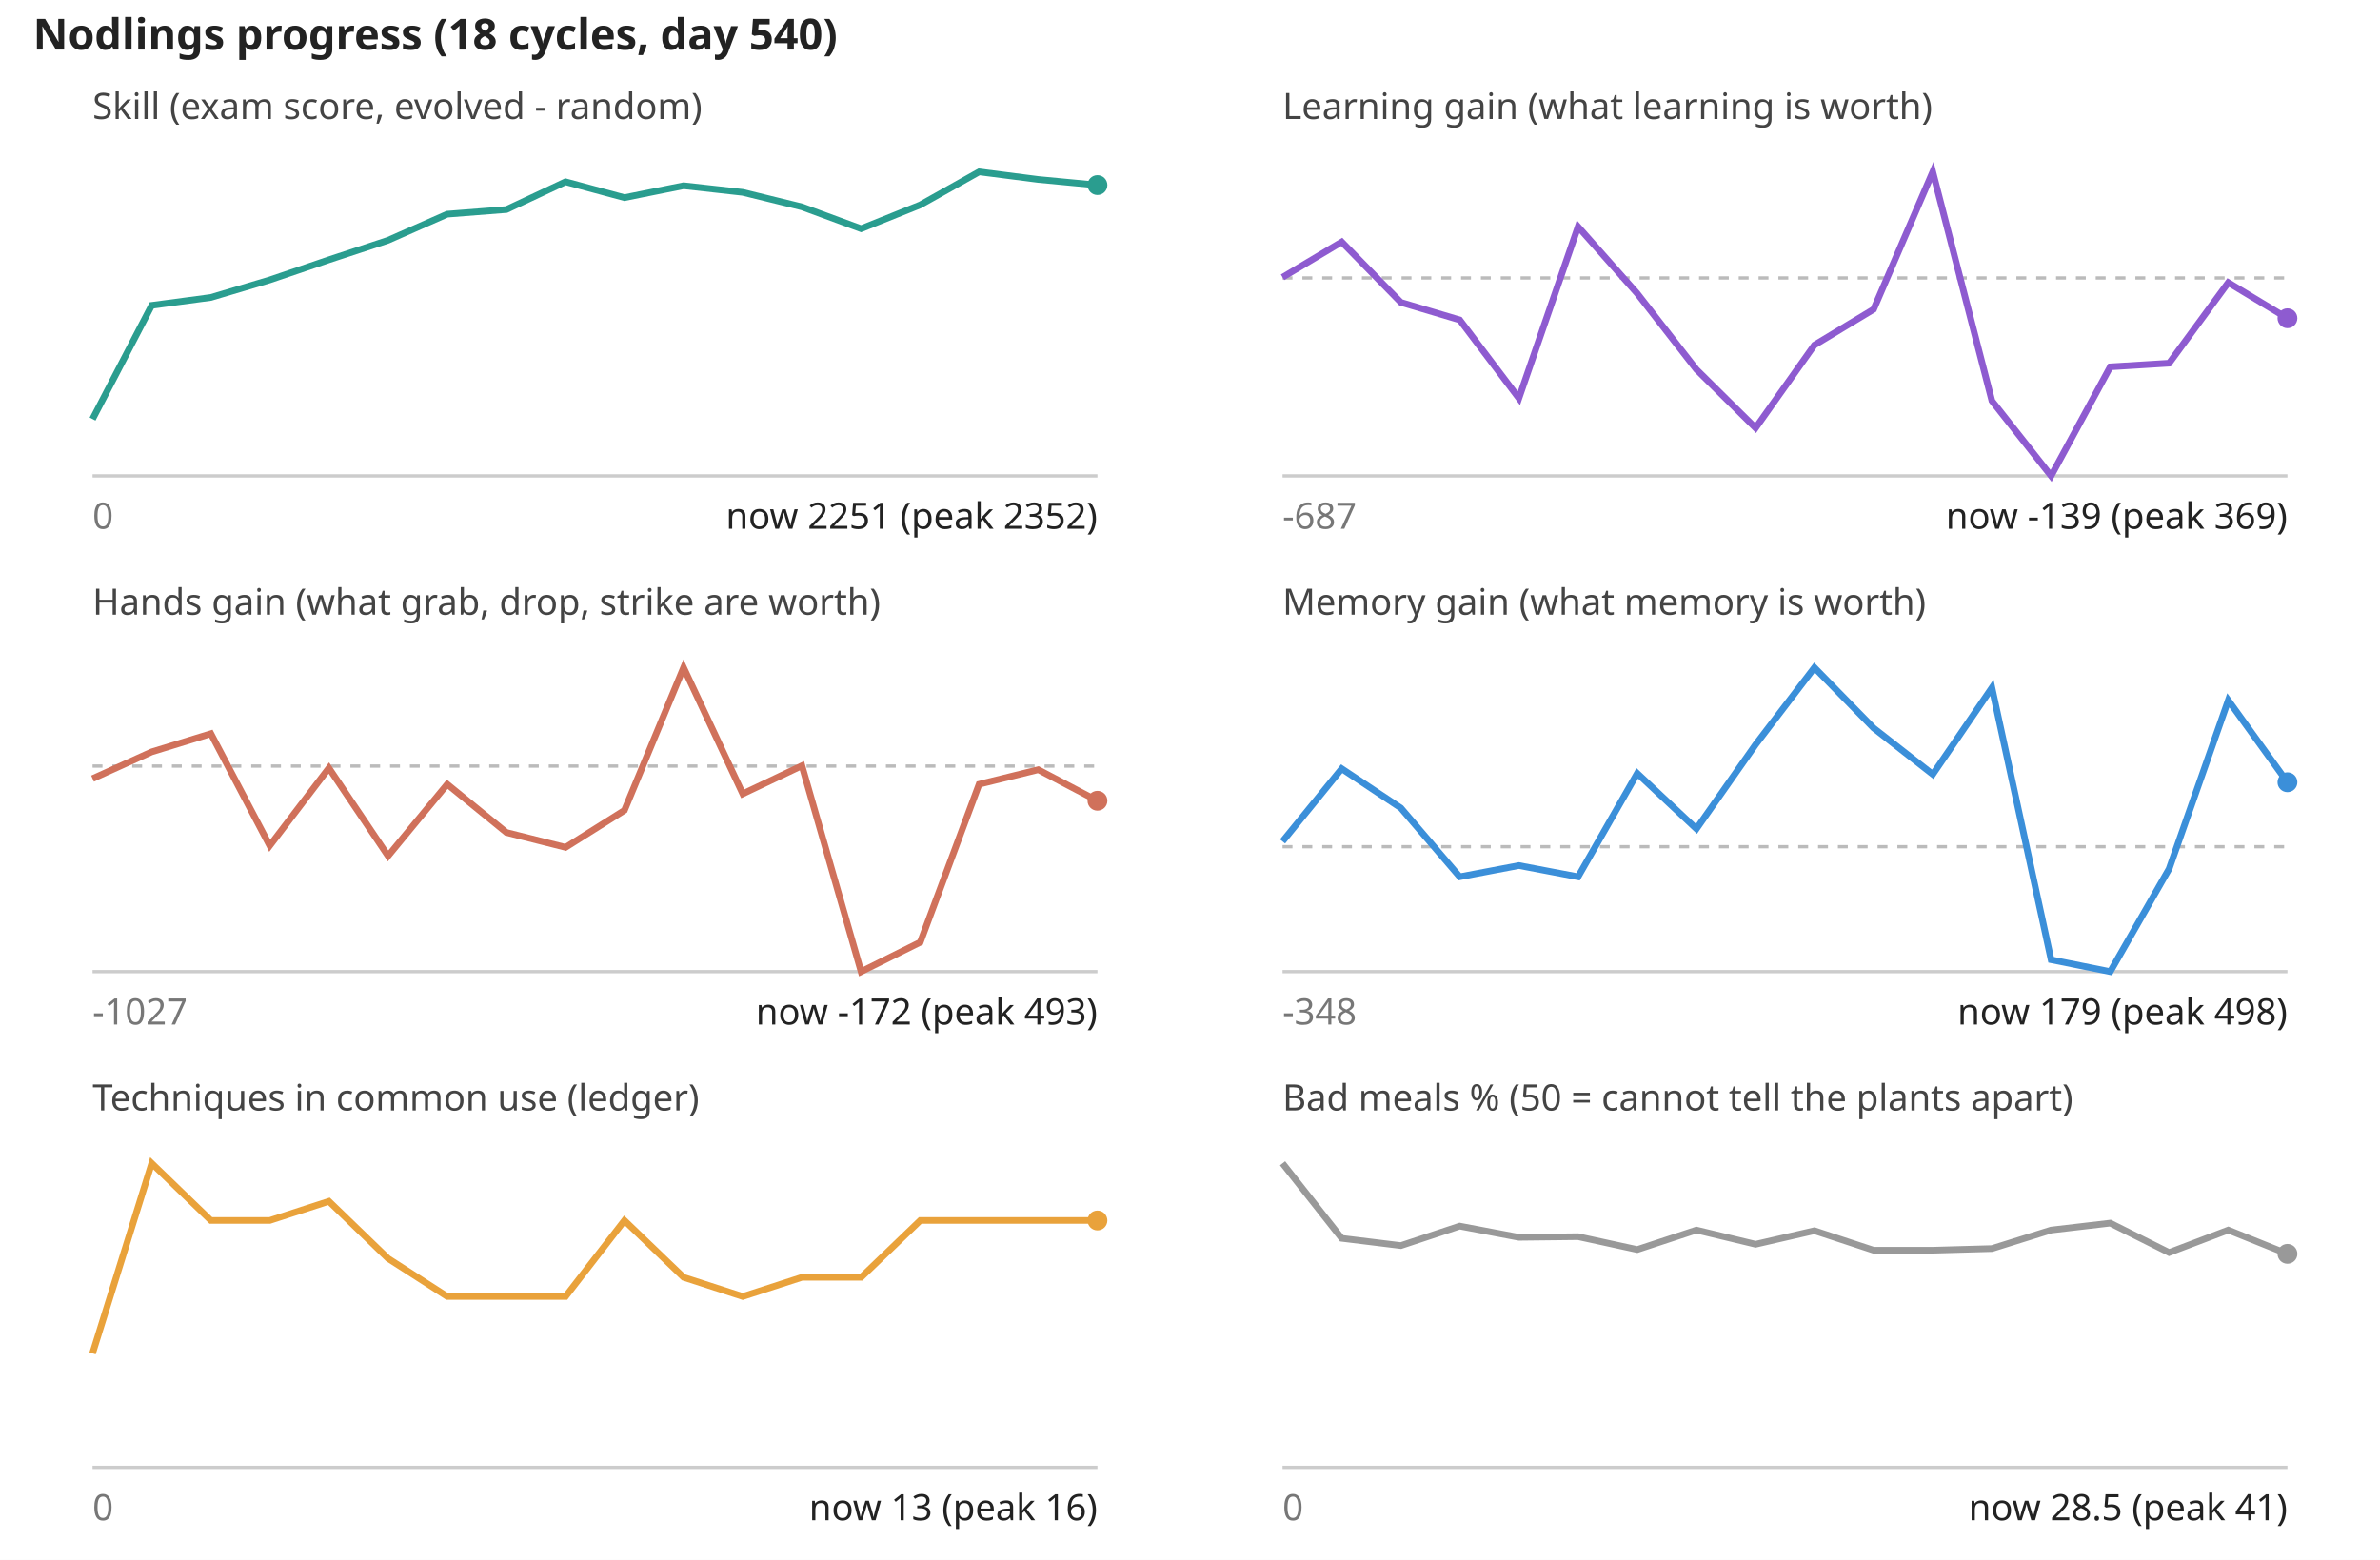
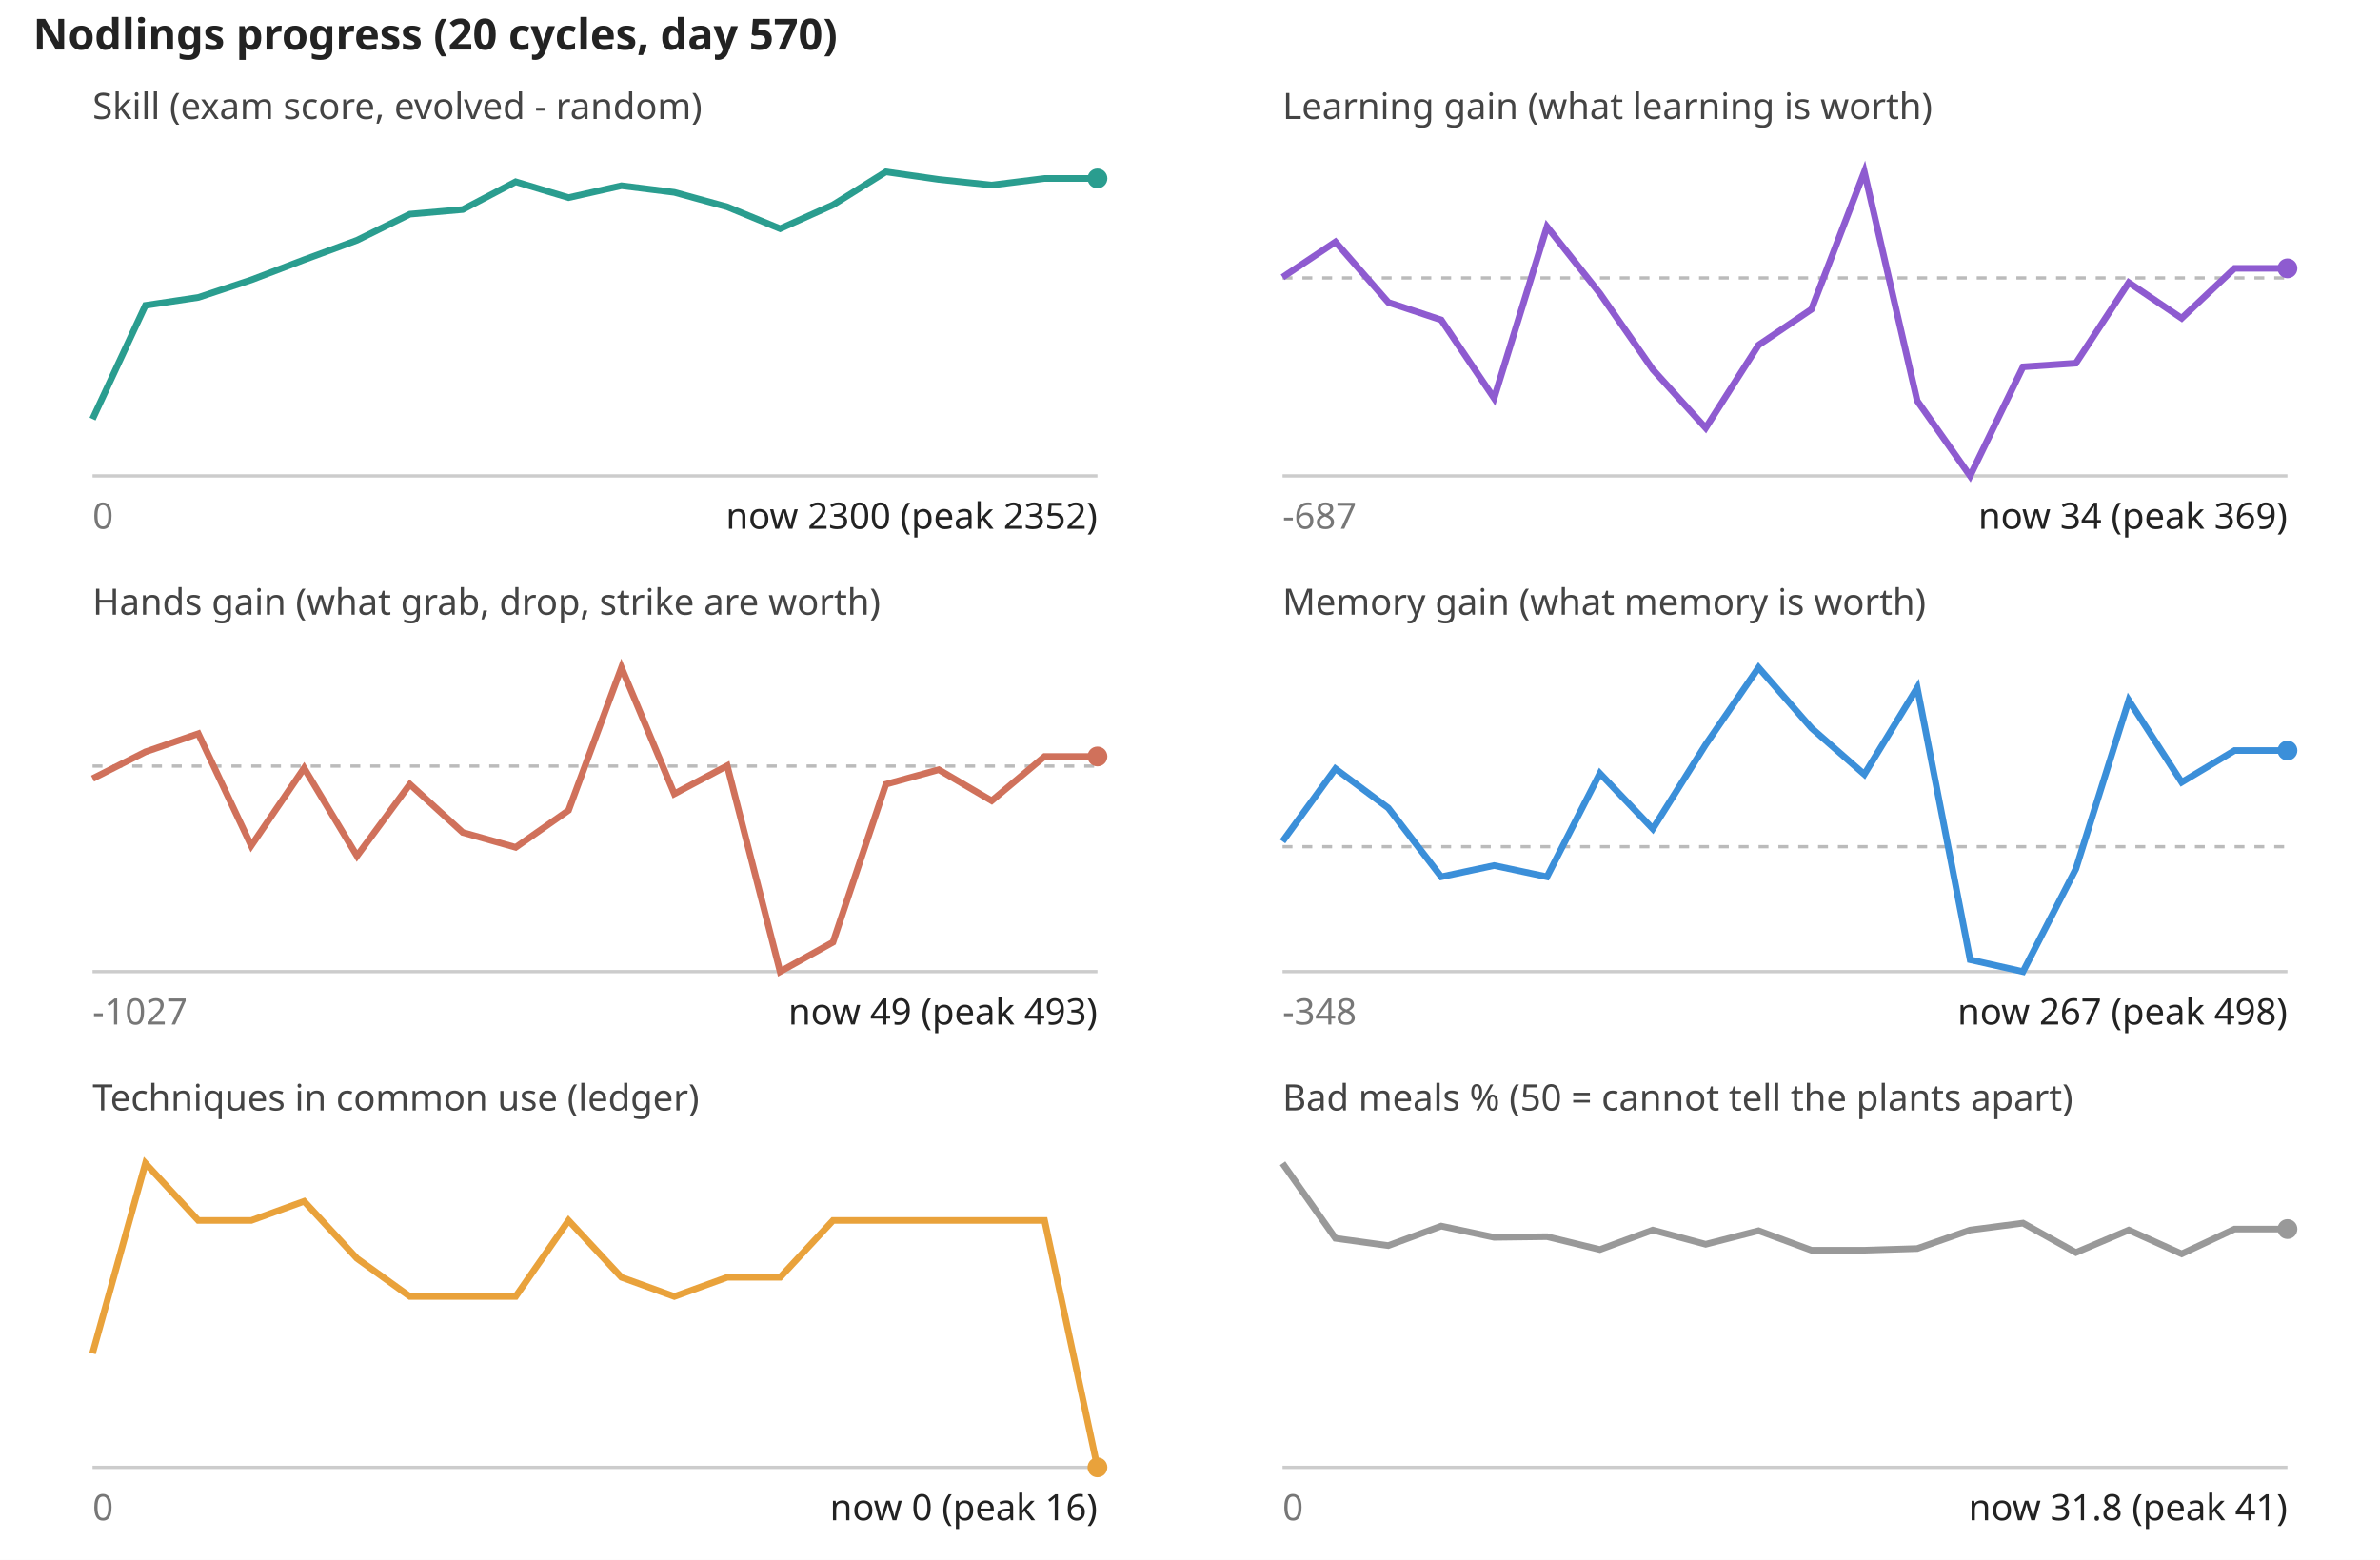
<svg xmlns="http://www.w3.org/2000/svg" viewBox="0 0 720 472" font-family="sans-serif" font-size="11">
  <rect width="100%" height="100%" fill="#fff" />
-   <text x="10" y="15" font-size="13" font-weight="bold" fill="#222">Nodlings progress (18 cycles, day 540)</text>
+   <text x="10" y="15" font-size="13" font-weight="bold" fill="#222">Nodlings progress (20 cycles, day 570)</text>
  <text x="28" y="36" fill="#444">Skill (exam score, evolved - random)</text>
  <line x1="28" y1="144" x2="332" y2="144" stroke="#ccc" />
-   <polyline fill="none" stroke="#2a9d8f" stroke-width="2" points="28.0,126.8 45.9,92.4 63.8,90.0 81.6,84.7 99.5,78.6 117.4,72.7 135.3,64.8 153.2,63.4 171.1,55.0 188.9,59.8 206.8,56.2 224.7,58.2 242.6,62.6 260.5,69.2 278.4,62.0 296.2,52.0 314.1,54.3 332.0,56.0" />
-   <circle cx="332.0" cy="56.0" r="3" fill="#2a9d8f" />
+   <polyline fill="none" stroke="#2a9d8f" stroke-width="2" points="28.0,126.8 44.0,92.4 60.0,90.0 76.0,84.7 92.0,78.6 108.0,72.7 124.0,64.8 140.0,63.4 156.0,55.0 172.0,59.8 188.0,56.2 204.0,58.2 220.0,62.6 236.0,69.2 252.0,62.0 268.0,52.0 284.0,54.3 300.0,56.0 316.0,54.0 332.0,54.0" />
+   <circle cx="332.0" cy="54.0" r="3" fill="#2a9d8f" />
  <text x="28" y="160" fill="#777">0</text>
-   <text x="332" y="160" text-anchor="end" fill="#222">now 2251 (peak 2352)</text>
+   <text x="332" y="160" text-anchor="end" fill="#222">now 2300 (peak 2352)</text>
  <text x="388" y="36" fill="#444">Learning gain (what learning is worth)</text>
  <line x1="388" y1="84.1" x2="692" y2="84.1" stroke="#bbb" stroke-dasharray="3 3" />
  <line x1="388" y1="144" x2="692" y2="144" stroke="#ccc" />
-   <polyline fill="none" stroke="#8e5bd0" stroke-width="2" points="388.0,83.9 405.9,73.2 423.8,91.5 441.6,96.8 459.5,120.5 477.4,68.6 495.3,88.8 513.2,111.8 531.1,129.5 548.9,104.4 566.8,93.6 584.7,52.0 602.6,121.3 620.5,144.0 638.4,111.0 656.2,109.9 674.1,85.5 692.0,96.3" />
-   <circle cx="692.0" cy="96.3" r="3" fill="#8e5bd0" />
+   <polyline fill="none" stroke="#8e5bd0" stroke-width="2" points="388.0,83.9 404.0,73.2 420.0,91.5 436.0,96.8 452.0,120.5 468.0,68.6 484.0,88.8 500.0,111.8 516.0,129.5 532.0,104.4 548.0,93.6 564.0,52.0 580.0,121.3 596.0,144.0 612.0,111.0 628.0,109.9 644.0,85.5 660.0,96.3 676.0,81.2 692.0,81.2" />
+   <circle cx="692.0" cy="81.2" r="3" fill="#8e5bd0" />
  <text x="388" y="160" fill="#777">-687</text>
-   <text x="692" y="160" text-anchor="end" fill="#222">now -139 (peak 369)</text>
+   <text x="692" y="160" text-anchor="end" fill="#222">now 34 (peak 369)</text>
  <text x="28" y="186" fill="#444">Hands gain (what grab, drop, strike are worth)</text>
  <line x1="28" y1="231.8" x2="332" y2="231.8" stroke="#bbb" stroke-dasharray="3 3" />
  <line x1="28" y1="294" x2="332" y2="294" stroke="#ccc" />
-   <polyline fill="none" stroke="#d0715b" stroke-width="2" points="28.0,235.6 45.9,227.5 63.8,222.0 81.6,255.9 99.5,232.4 117.4,259.0 135.3,237.3 153.2,251.9 171.1,256.4 188.9,245.2 206.8,202.0 224.7,240.2 242.6,231.7 260.5,294.0 278.4,285.1 296.2,237.3 314.1,232.9 332.0,242.3" />
-   <circle cx="332.0" cy="242.3" r="3" fill="#d0715b" />
+   <polyline fill="none" stroke="#d0715b" stroke-width="2" points="28.0,235.6 44.0,227.5 60.0,222.0 76.0,255.9 92.0,232.4 108.0,259.0 124.0,237.3 140.0,251.9 156.0,256.4 172.0,245.2 188.0,202.0 204.0,240.2 220.0,231.7 236.0,294.0 252.0,285.1 268.0,237.3 284.0,232.9 300.0,242.3 316.0,228.9 332.0,228.9" />
+   <circle cx="332.0" cy="228.9" r="3" fill="#d0715b" />
  <text x="28" y="310" fill="#777">-1027</text>
-   <text x="332" y="310" text-anchor="end" fill="#222">now -172 (peak 493)</text>
+   <text x="332" y="310" text-anchor="end" fill="#222">now 49 (peak 493)</text>
  <text x="388" y="186" fill="#444">Memory gain (what memory is worth)</text>
  <line x1="388" y1="256.2" x2="692" y2="256.2" stroke="#bbb" stroke-dasharray="3 3" />
  <line x1="388" y1="294" x2="692" y2="294" stroke="#ccc" />
-   <polyline fill="none" stroke="#3b8fd9" stroke-width="2" points="388.0,254.6 405.9,232.6 423.8,244.5 441.6,265.3 459.5,261.9 477.4,265.3 495.3,234.0 513.2,250.8 531.1,225.3 548.9,202.0 566.8,220.3 584.7,234.3 602.6,208.1 620.5,290.4 638.4,294.0 656.2,262.9 674.1,211.9 692.0,236.7" />
-   <circle cx="692.0" cy="236.7" r="3" fill="#3b8fd9" />
+   <polyline fill="none" stroke="#3b8fd9" stroke-width="2" points="388.0,254.6 404.0,232.6 420.0,244.5 436.0,265.3 452.0,261.9 468.0,265.3 484.0,234.0 500.0,250.8 516.0,225.3 532.0,202.0 548.0,220.3 564.0,234.3 580.0,208.1 596.0,290.4 612.0,294.0 628.0,262.9 644.0,211.9 660.0,236.7 676.0,227.1 692.0,227.1" />
+   <circle cx="692.0" cy="227.1" r="3" fill="#3b8fd9" />
  <text x="388" y="310" fill="#777">-348</text>
-   <text x="692" y="310" text-anchor="end" fill="#222">now 179 (peak 498)</text>
+   <text x="692" y="310" text-anchor="end" fill="#222">now 267 (peak 498)</text>
  <text x="28" y="336" fill="#444">Techniques in common use (ledger)</text>
  <line x1="28" y1="444" x2="332" y2="444" stroke="#ccc" />
-   <polyline fill="none" stroke="#e9a23b" stroke-width="2" points="28.0,409.5 45.9,352.0 63.8,369.3 81.6,369.3 99.5,363.5 117.4,380.8 135.3,392.3 153.2,392.3 171.1,392.3 188.9,369.3 206.8,386.5 224.7,392.3 242.6,386.5 260.5,386.5 278.4,369.3 296.2,369.3 314.1,369.3 332.0,369.3" />
-   <circle cx="332.0" cy="369.3" r="3" fill="#e9a23b" />
+   <polyline fill="none" stroke="#e9a23b" stroke-width="2" points="28.0,409.5 44.0,352.0 60.0,369.3 76.0,369.3 92.0,363.5 108.0,380.8 124.0,392.3 140.0,392.3 156.0,392.3 172.0,369.3 188.0,386.5 204.0,392.3 220.0,386.5 236.0,386.5 252.0,369.3 268.0,369.3 284.0,369.3 300.0,369.3 316.0,369.3 332.0,444.0" />
+   <circle cx="332.0" cy="444.0" r="3" fill="#e9a23b" />
  <text x="28" y="460" fill="#777">0</text>
-   <text x="332" y="460" text-anchor="end" fill="#222">now 13 (peak 16)</text>
+   <text x="332" y="460" text-anchor="end" fill="#222">now 0 (peak 16)</text>
  <text x="388" y="336" fill="#444">Bad meals % (50 = cannot tell the plants apart)</text>
  <line x1="388" y1="444" x2="692" y2="444" stroke="#ccc" />
-   <polyline fill="none" stroke="#999999" stroke-width="2" points="388.0,352.0 405.9,374.7 423.8,376.9 441.6,371.0 459.5,374.4 477.4,374.2 495.3,378.1 513.2,372.2 531.1,376.5 548.9,372.4 566.8,378.3 584.7,378.3 602.6,377.8 620.5,372.2 638.4,370.1 656.2,379.0 674.1,372.2 692.0,379.4" />
-   <circle cx="692.0" cy="379.4" r="3" fill="#999999" />
+   <polyline fill="none" stroke="#999999" stroke-width="2" points="388.0,352.0 404.0,374.7 420.0,376.9 436.0,371.0 452.0,374.4 468.0,374.2 484.0,378.1 500.0,372.2 516.0,376.5 532.0,372.4 548.0,378.3 564.0,378.3 580.0,377.8 596.0,372.2 612.0,370.1 628.0,379.0 644.0,372.2 660.0,379.4 676.0,371.9 692.0,371.9" />
+   <circle cx="692.0" cy="371.9" r="3" fill="#999999" />
  <text x="388" y="460" fill="#777">0</text>
-   <text x="692" y="460" text-anchor="end" fill="#222">now 28.5 (peak 41)</text>
+   <text x="692" y="460" text-anchor="end" fill="#222">now 31.8 (peak 41)</text>
</svg>
